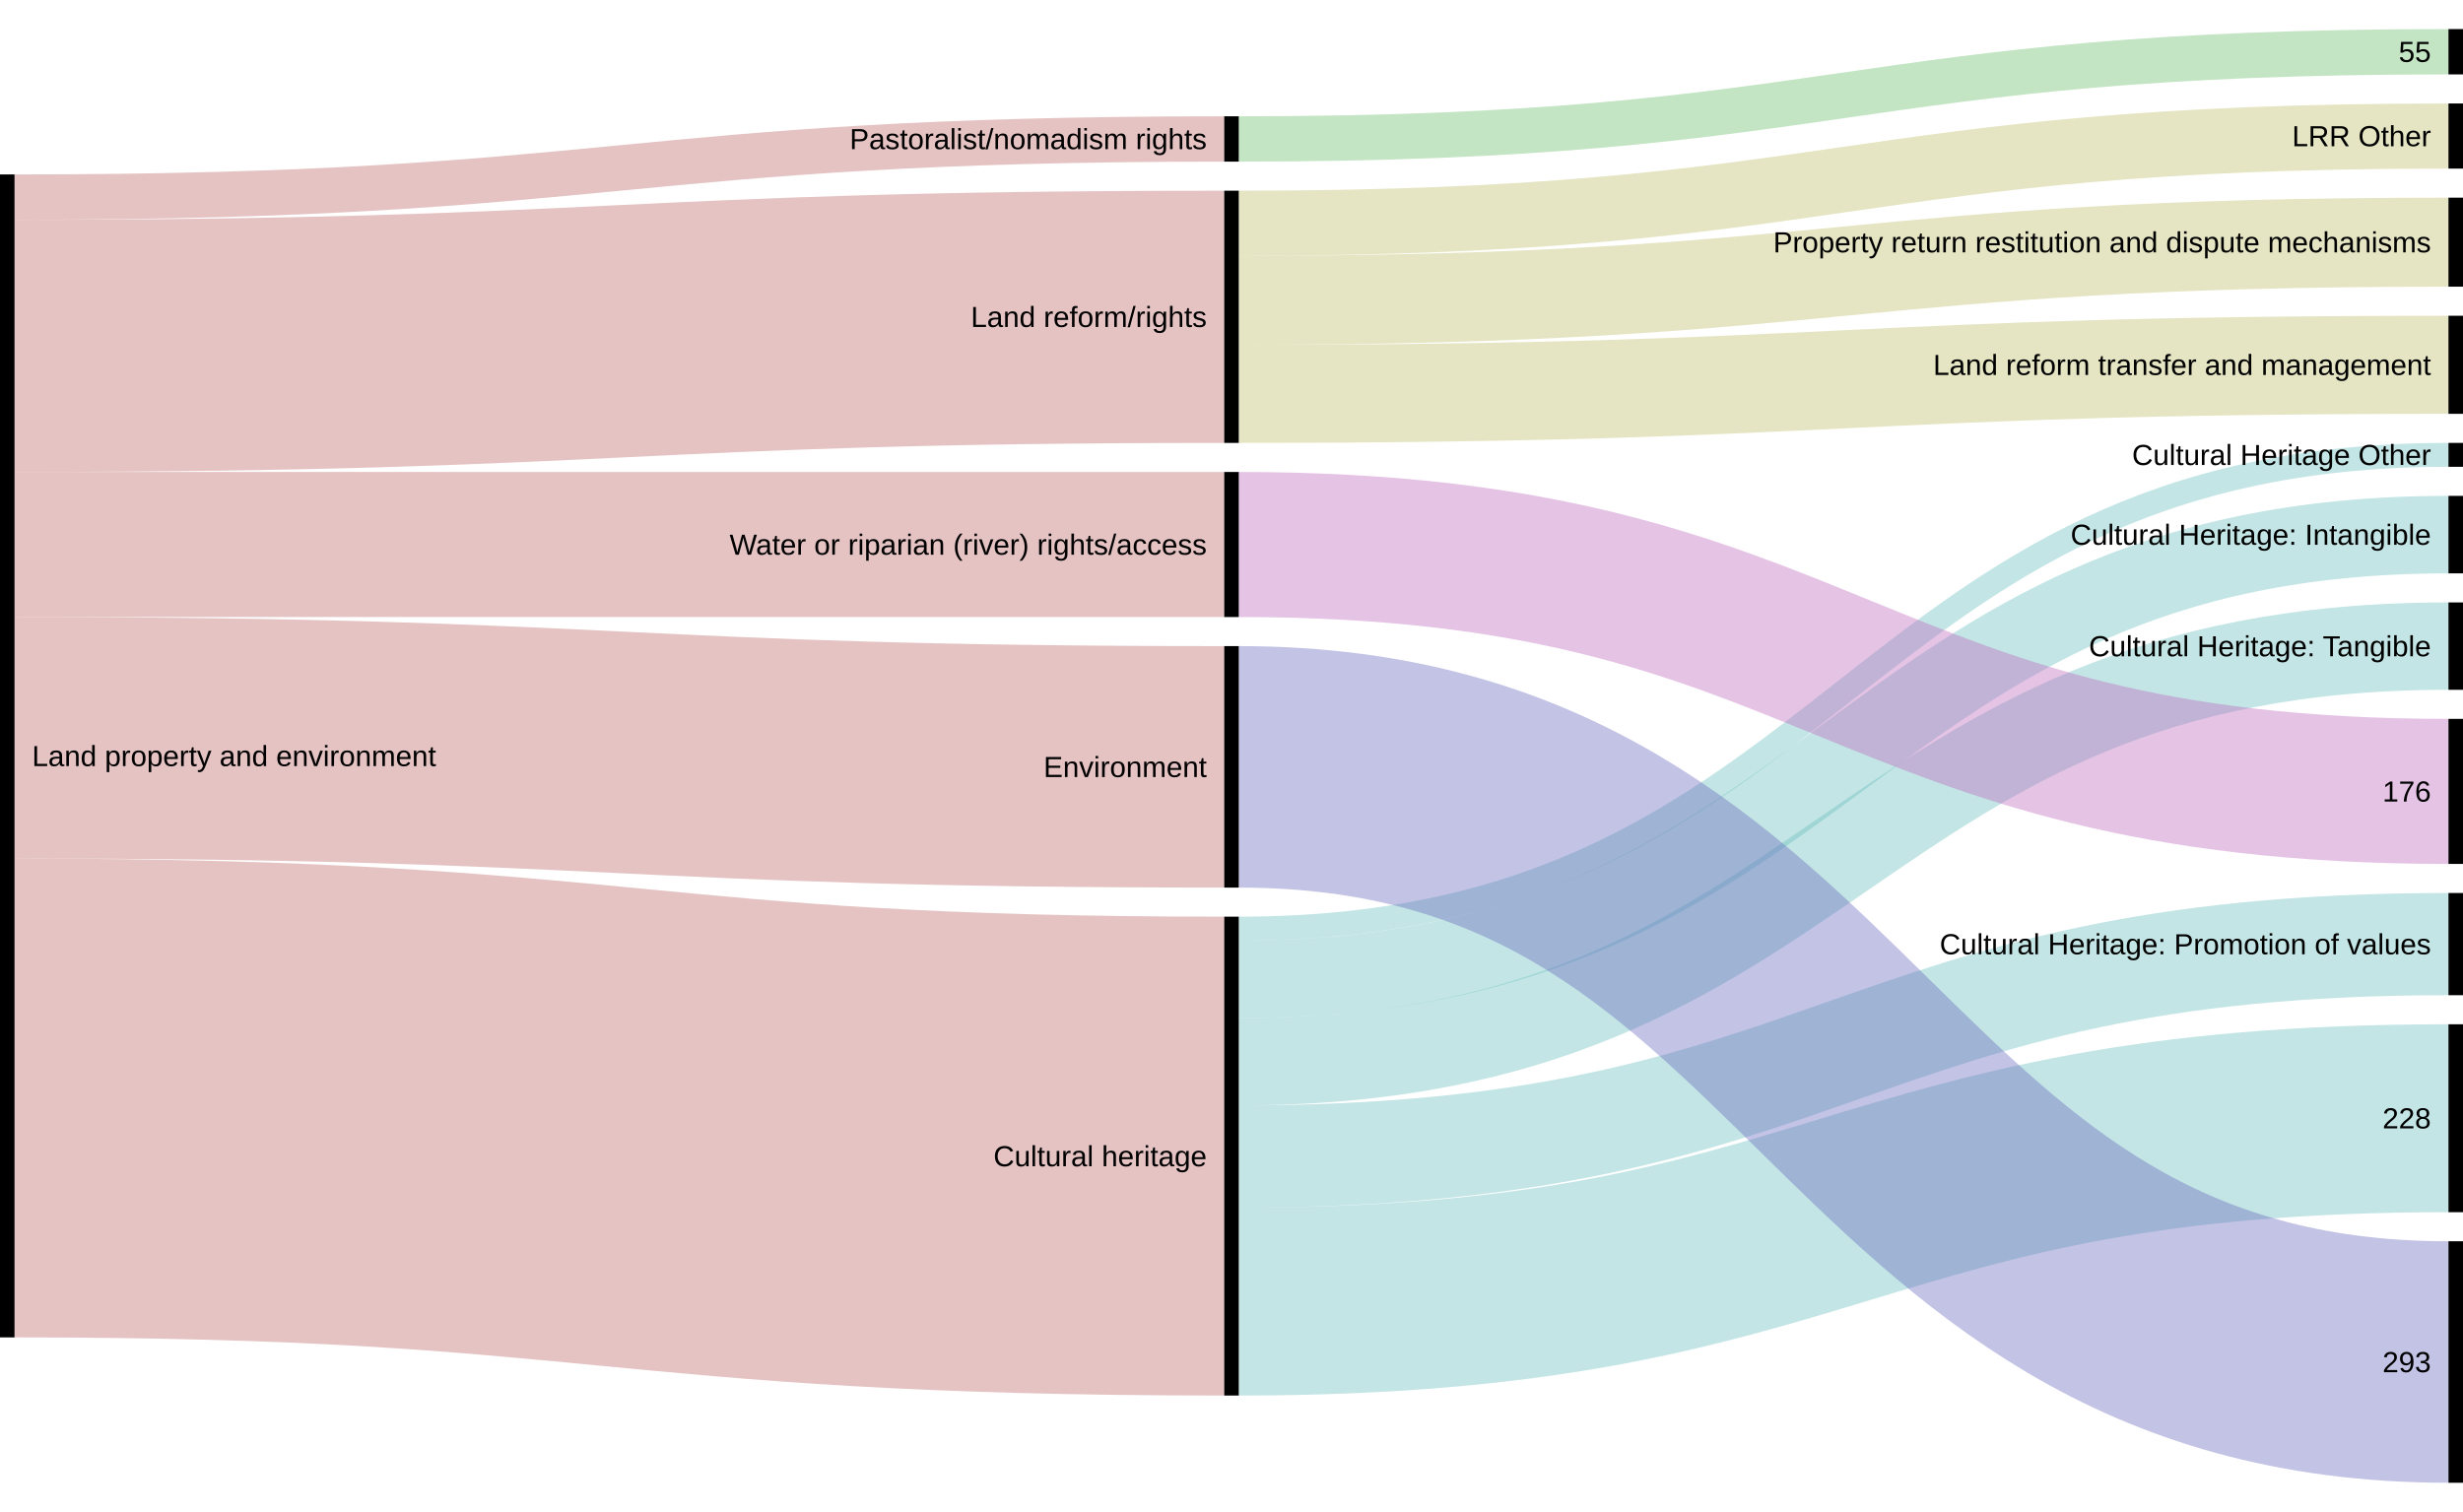
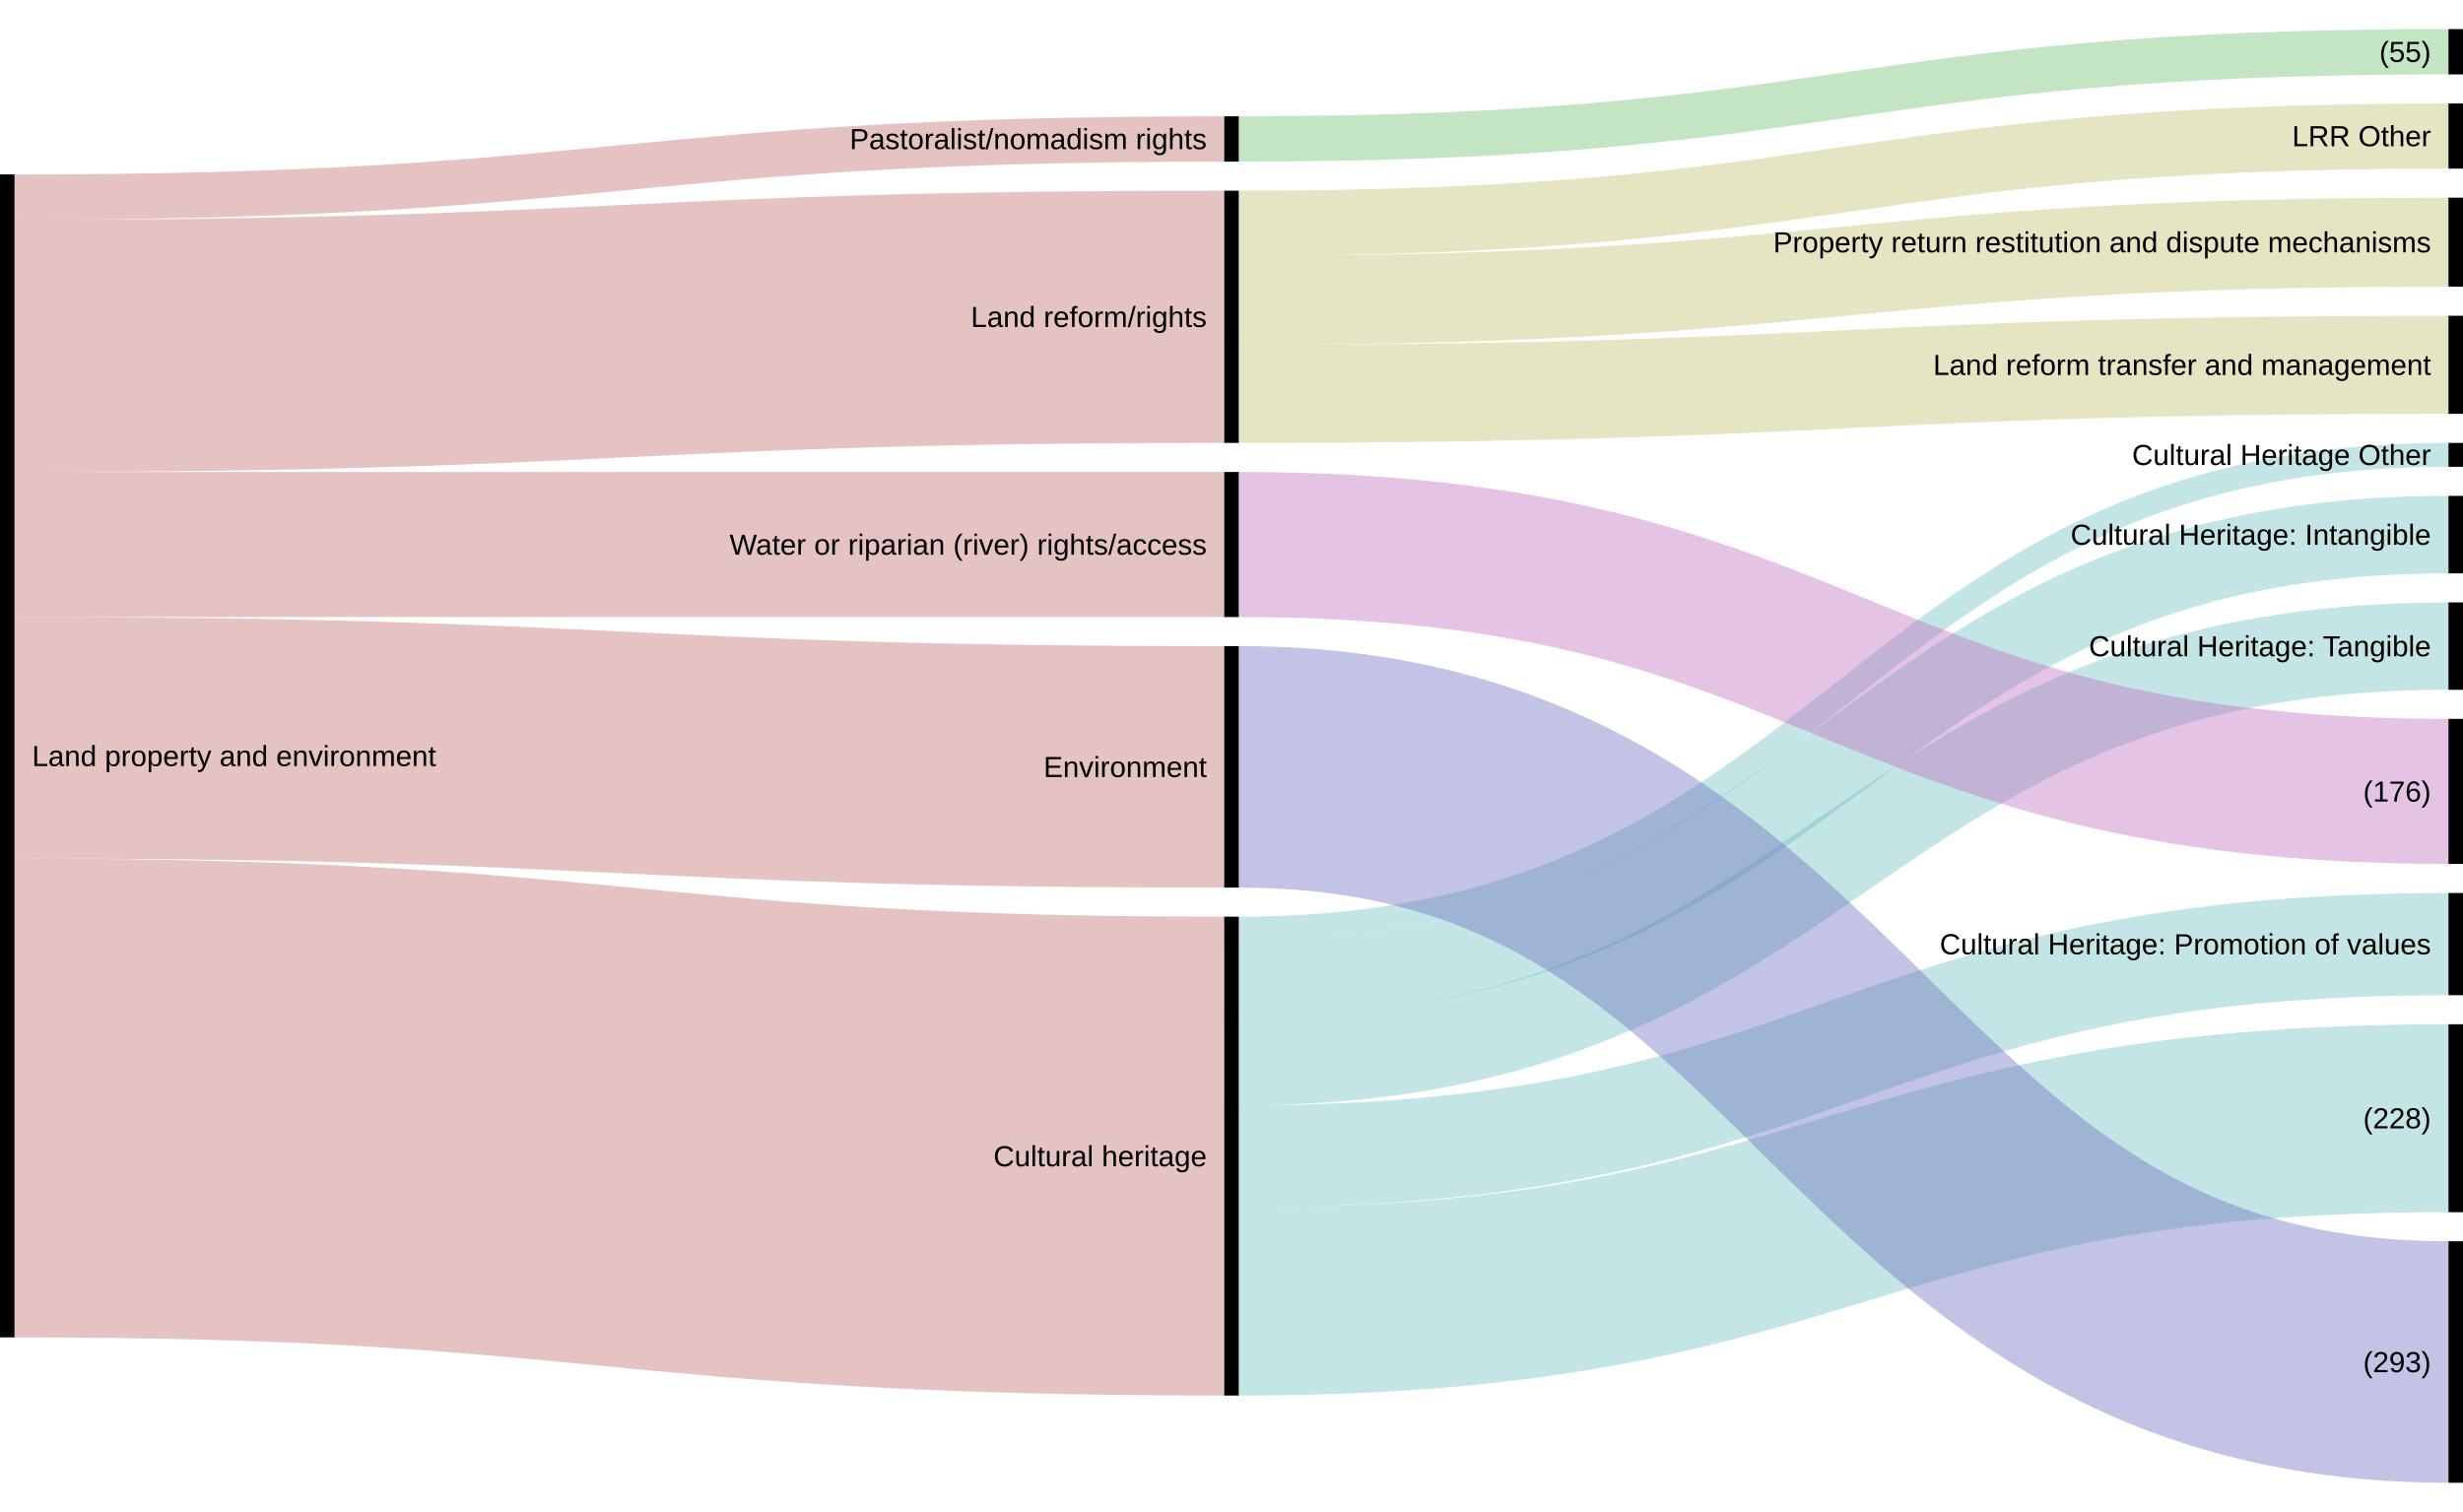
<svg xmlns="http://www.w3.org/2000/svg" id="mysvg" width="847" height="520" version="1.1">
  <g transform="translate(0, 10)">
    <g class="links" fill="none" stroke-opacity="0.4">
      <path d="M5,108.965C213,108.965,213,98.965,421,98.965" stroke-width="86.747" style="stroke: rgb(191, 105, 105);" />
      <path d="M5,57.796C213,57.796,213,37.796,421,37.796" stroke-width="15.592" style="stroke: rgb(191, 105, 105);" />
      <path d="M5,367.647C213,367.647,213,387.647,421,387.647" stroke-width="164.706" style="stroke: rgb(191, 105, 105);" />
      <path d="M5,243.763C213,243.763,213,253.763,421,253.763" stroke-width="83.062" style="stroke: rgb(191, 105, 105);" />
      <path d="M5,177.286C213,177.286,213,177.286,421,177.286" stroke-width="49.894" style="stroke: rgb(191, 105, 105);" />
      <path d="M426,125.471C634,125.471,634,115.471,842,115.471" stroke-width="33.735" style="stroke: rgb(191, 191, 105);" />
      <path d="M426,93.296C634,93.296,634,73.296,842,73.296" stroke-width="30.617" style="stroke: rgb(191, 191, 105);" />
      <path d="M426,66.79C634,66.79,634,36.79,842,36.79" stroke-width="22.395" style="stroke: rgb(191, 191, 105);" />
      <path d="M426,37.796C634,37.796,634,7.796,842,7.796" stroke-width="15.592" style="stroke: rgb(105, 191, 105);" />
      <path d="M426,437.682C634,437.682,634,374.621,842,374.621" stroke-width="64.635" style="stroke: rgb(105, 191, 191);" />
      <path d="M426,355.188C634,355.188,634,212.232,842,212.232" stroke-width="30.05" style="stroke: rgb(105, 191, 191);" />
      <path d="M426,326.839C634,326.839,634,173.884,842,173.884" stroke-width="26.648" style="stroke: rgb(105, 191, 191);" />
      <path d="M426,387.789C634,387.789,634,314.727,842,314.727" stroke-width="35.152" style="stroke: rgb(105, 191, 191);" />
      <path d="M426,309.405C634,309.405,634,146.449,842,146.449" stroke-width="8.221" style="stroke: rgb(105, 191, 191);" />
      <path d="M426,253.763C634,253.763,634,458.469,842,458.469" stroke-width="83.062" style="stroke: rgb(105, 105, 191);" />
      <path d="M426,177.286C634,177.286,634,262.204,842,262.204" stroke-width="49.894" style="stroke: rgb(191, 105, 191);" />
    </g>
    <g class="nodes" font-family="Arial, Helvetica" font-size="10">
      <g>
        <rect x="0" y="50" height="400" width="5" fill="#000" />
        <text x="11" y="250" dy="0.35em" text-anchor="start">Land property and environment</text>
      </g>
      <g>
        <rect x="421" y="305.294" height="164.706" width="5" fill="#000" />
        <text x="415" y="387.647" dy="0.35em" text-anchor="end">Cultural heritage</text>
      </g>
      <g>
        <rect x="421" y="212.232" height="83.062" width="5" fill="#000" />
        <text x="415" y="253.763" dy="0.35em" text-anchor="end">Environment</text>
      </g>
      <g>
        <rect x="421" y="55.592" height="86.747" width="5" fill="#000" />
        <text x="415" y="98.965" dy="0.35em" text-anchor="end">Land reform/rights</text>
      </g>
      <g>
        <rect x="421" y="30" height="15.592" width="5" fill="#000" />
        <text x="415" y="37.796" dy="0.35em" text-anchor="end">Pastoralist/nomadism rights</text>
      </g>
      <g>
        <rect x="421" y="152.339" height="49.894" width="5" fill="#000" />
        <text x="415" y="177.286" dy="0.35em" text-anchor="end">Water or riparian (river) rights/access</text>
      </g>
      <g>
        <rect x="842" y="237.257" height="49.894" width="5" fill="#000" />
-         <text x="836" y="262.204" dy="0.35em" text-anchor="end">176</text>
+         <text x="836" y="262.204" dy="0.35em" text-anchor="end">(176)</text>
      </g>
      <g>
        <rect x="842" y="342.303" height="64.635" width="5" fill="#000" />
-         <text x="836" y="374.621" dy="0.35em" text-anchor="end">228</text>
+         <text x="836" y="374.621" dy="0.35em" text-anchor="end">(228)</text>
      </g>
      <g>
        <rect x="842" y="416.938" height="83.062" width="5" fill="#000" />
-         <text x="836" y="458.469" dy="0.35em" text-anchor="end">293</text>
+         <text x="836" y="458.469" dy="0.35em" text-anchor="end">(293)</text>
      </g>
      <g>
        <rect x="842" y="2.842170943040401e-14" height="15.592" width="5" fill="#000" />
-         <text x="836" y="7.796" dy="0.35em" text-anchor="end">55</text>
+         <text x="836" y="7.796" dy="0.35em" text-anchor="end">(55)</text>
      </g>
      <g>
        <rect x="842" y="142.339" height="8.221" width="5" fill="#000" />
        <text x="836" y="146.449" dy="0.35em" text-anchor="end">Cultural Heritage Other</text>
      </g>
      <g>
        <rect x="842" y="160.56" height="26.648" width="5" fill="#000" />
        <text x="836" y="173.884" dy="0.35em" text-anchor="end">Cultural Heritage: Intangible</text>
      </g>
      <g>
        <rect x="842" y="297.151" height="35.152" width="5" fill="#000" />
        <text x="836" y="314.727" dy="0.35em" text-anchor="end">Cultural Heritage: Promotion of values</text>
      </g>
      <g>
        <rect x="842" y="197.208" height="30.05" width="5" fill="#000" />
        <text x="836" y="212.232" dy="0.35em" text-anchor="end">Cultural Heritage: Tangible</text>
      </g>
      <g>
        <rect x="842" y="98.604" height="33.735" width="5" fill="#000" />
        <text x="836" y="115.471" dy="0.35em" text-anchor="end">Land reform transfer and management</text>
      </g>
      <g>
        <rect x="842" y="25.592" height="22.395" width="5" fill="#000" />
        <text x="836" y="36.79" dy="0.35em" text-anchor="end">LRR Other</text>
      </g>
      <g>
        <rect x="842" y="57.987" height="30.617" width="5" fill="#000" />
        <text x="836" y="73.296" dy="0.35em" text-anchor="end">Property return restitution and dispute mechanisms</text>
      </g>
    </g>
  </g>
</svg>
